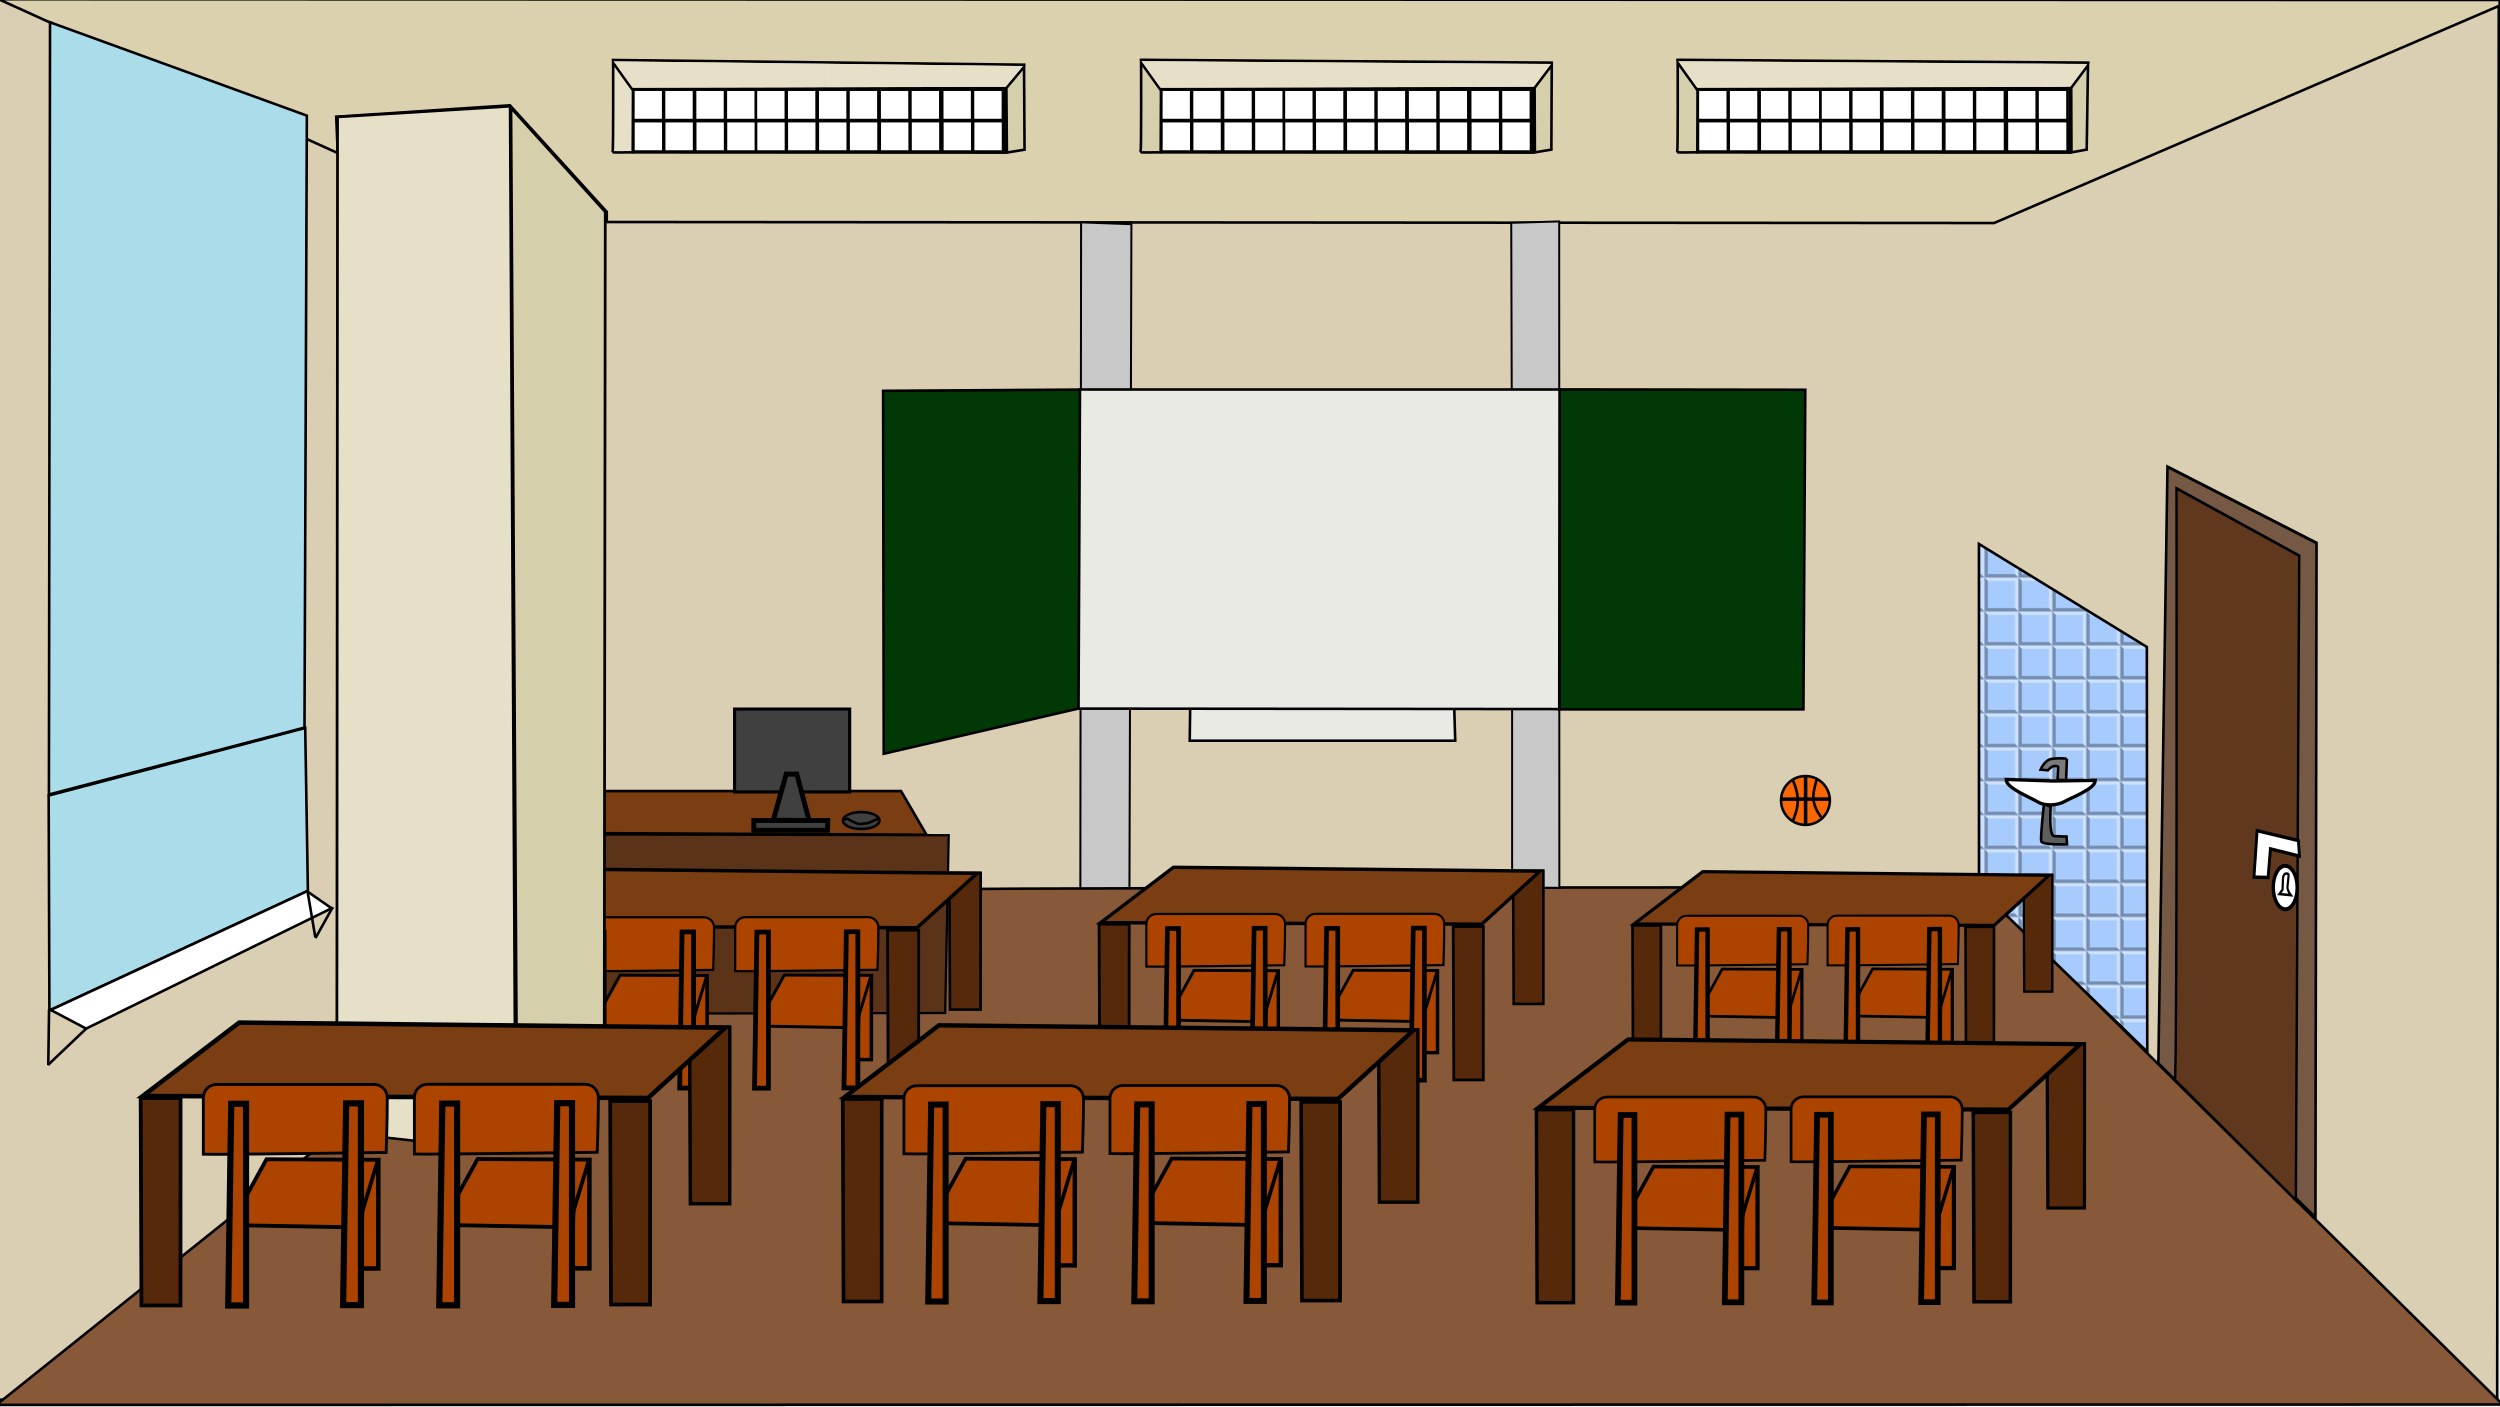
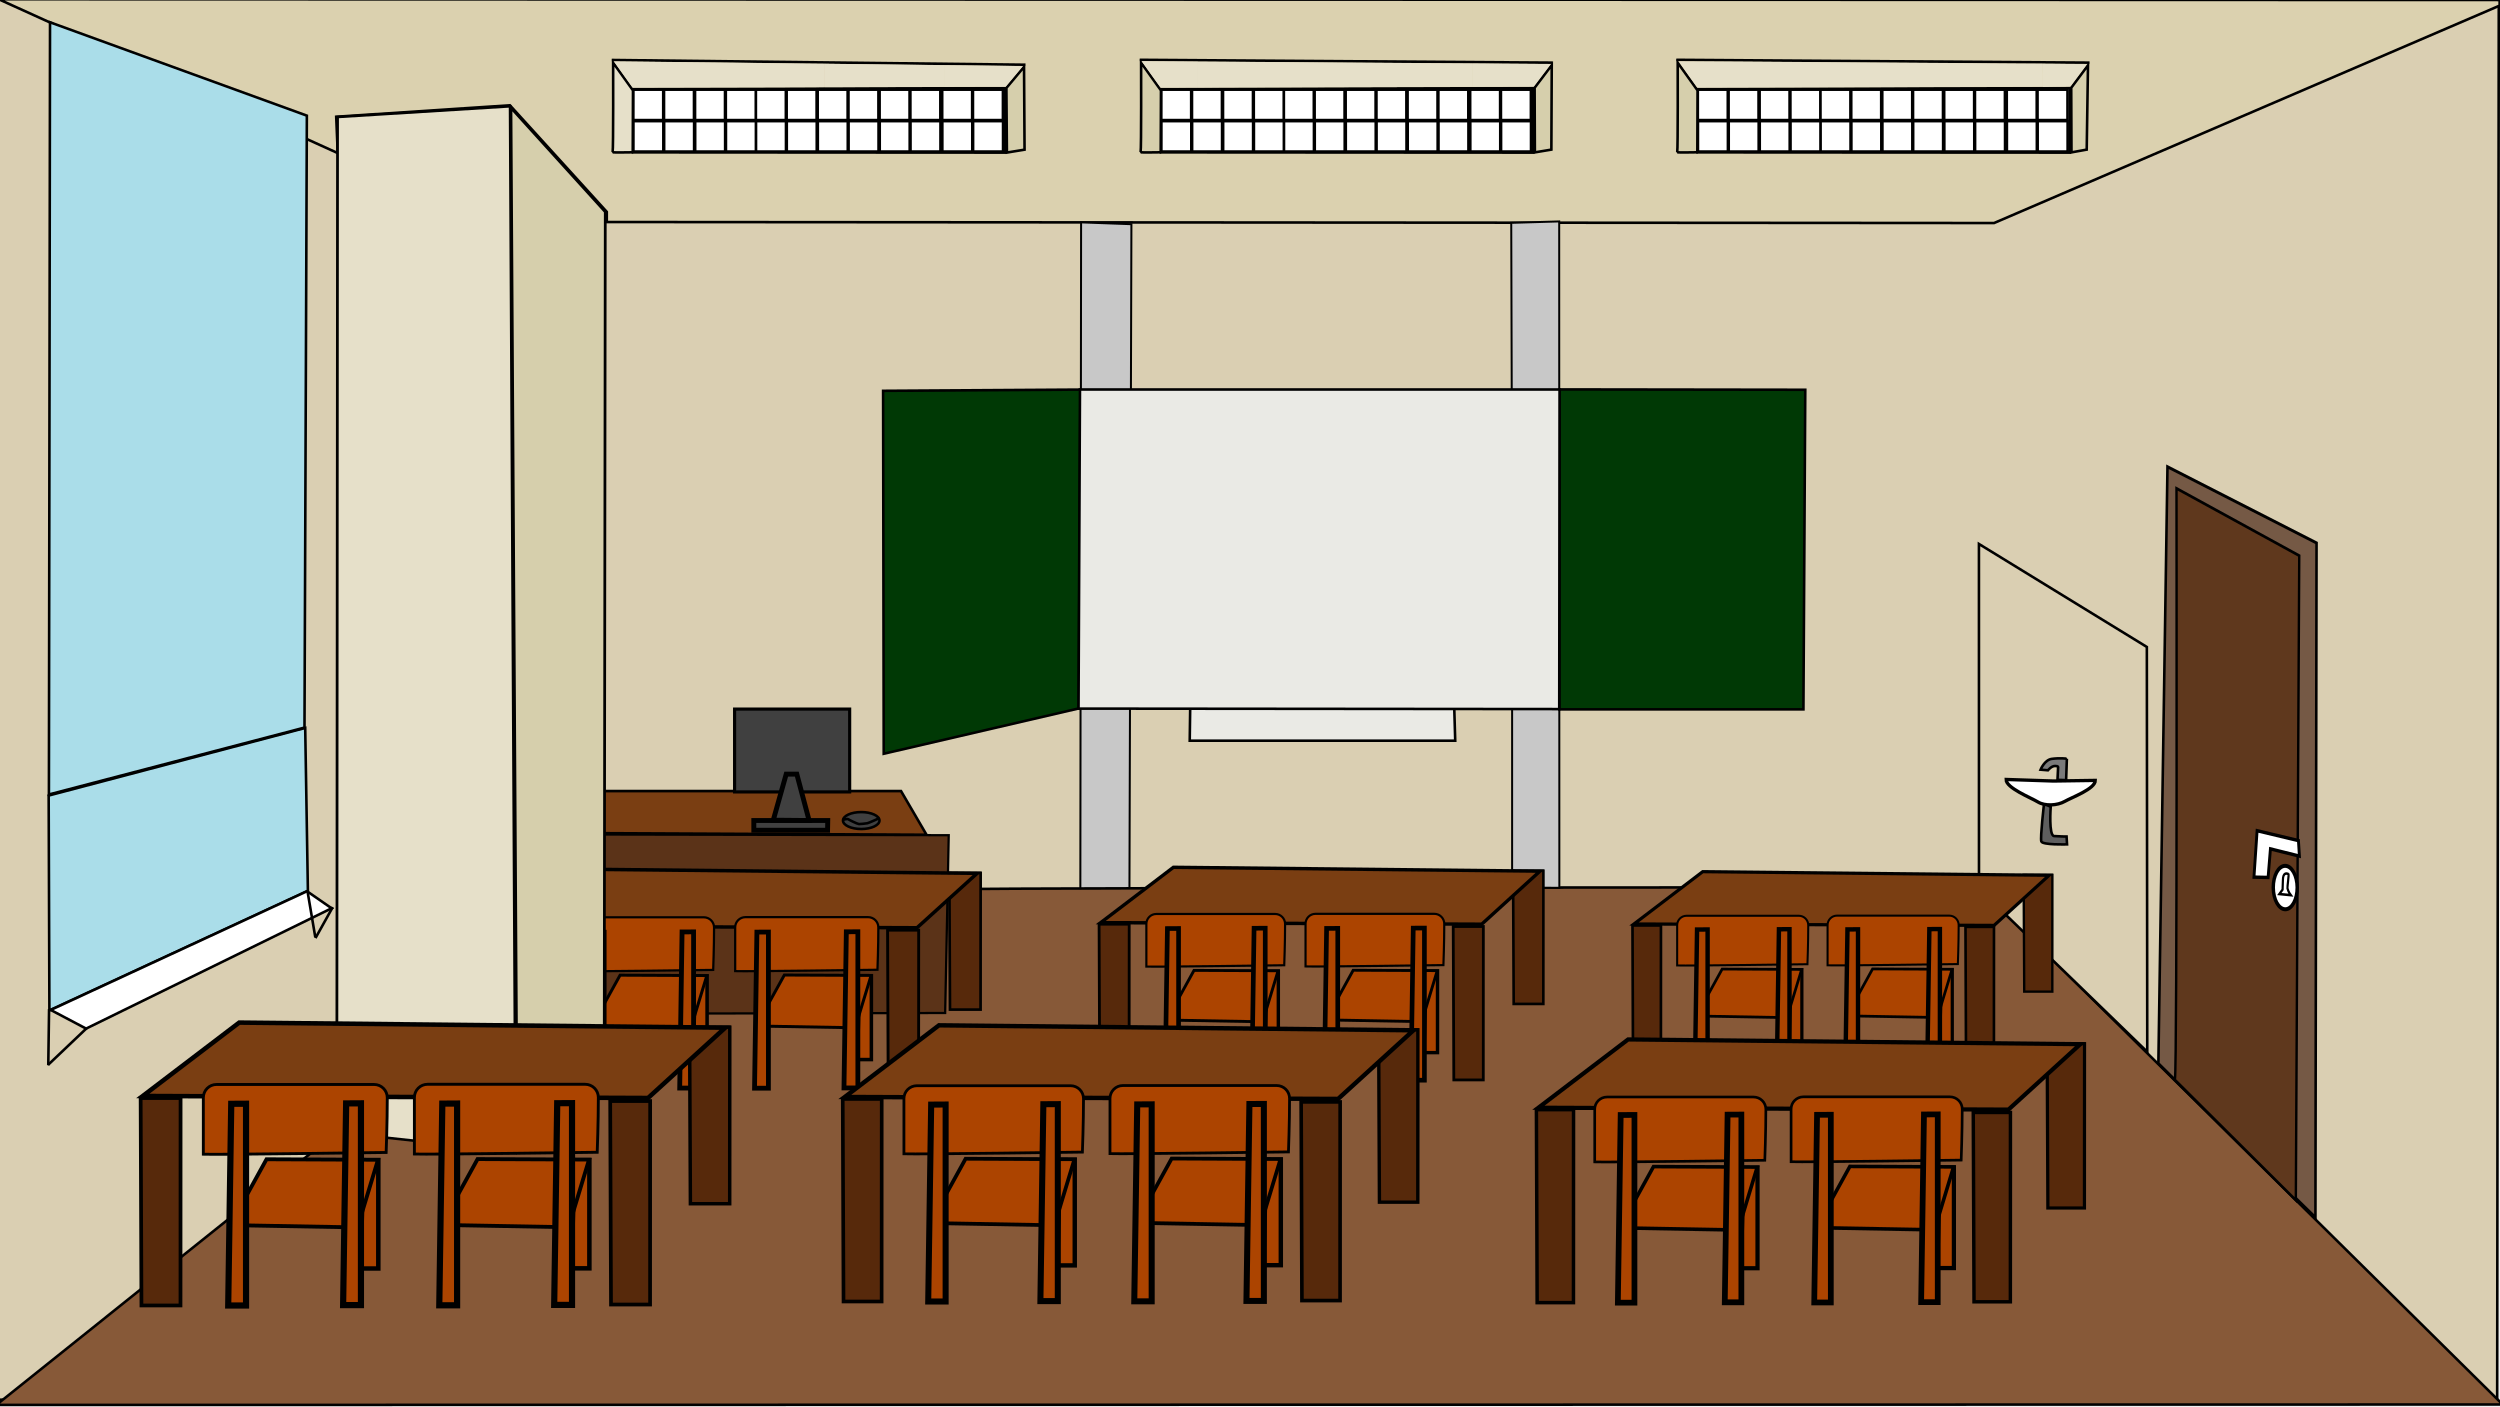
- <svg xmlns="http://www.w3.org/2000/svg" xmlns:xlink="http://www.w3.org/1999/xlink" width="1920" height="1080" viewBox="0 0 1920 1080" version="1.1" id="svg1">
+ <svg xmlns="http://www.w3.org/2000/svg" width="1920" height="1080" viewBox="0 0 1920 1080" version="1.1" id="svg1">
  <defs id="defs1">
-     <pattern xlink:href="#Tiles" preserveAspectRatio="xMidYMid" id="pattern19" patternTransform="matrix(0,0.1999999,-0.1999999,0,0,0)" x="0" y="0" />
-     <pattern patternUnits="userSpaceOnUse" width="100" height="100" id="Tiles" preserveAspectRatio="xMidYMid" patternTransform="translate(0,0) scale(0.2,0.2)" style="fill:#a8cbfe">
-       <g id="g9422">
-         <rect style="fill-opacity:1;stroke:none" width="100" height="100" x="0" y="0" id="rect2996" />
-         <path id="rect7383" style="fill:#ffffff;fill-opacity:0.425;stroke-width:0" d="M 60,40 50,50 V 0 H 60 Z M 50,50 v 10 40 H 60 V 60 h 40 V 50 H 60 Z m 0,0 -10,10 H 0 V 50 Z" />
-         <path id="rect7385" style="fill:#000000;fill-opacity:0.301;stroke-width:0" d="M 40,60 50,50 v 50 H 40 Z M 100,40 V 50 H 50 L 60,40 Z M 40,0 V 40 H 0 V 50 H 40 50 V 40 0 Z" />
-       </g>
-     </pattern>
-   </defs>
+     </defs>
  <g id="layer1" style="display:inline">
    <path style="display:inline;fill:#dacfb2;fill-opacity:1;stroke:#000000;stroke-width:2;stroke-dasharray:none;stroke-opacity:1" d="M -3.414,1074.942 -1.961,-3.416 C 160.615,53.847 309.329,174.309 485.766,168.374 l 664.934,-0.15 379.272,0.908 L 1919.056,1.478 1917.821,1077.134 Z" id="path6" />
    <path style="display:inline;fill:#875938;fill-opacity:1;stroke:#000000;stroke-width:2;stroke-dasharray:none;stroke-opacity:1" d="M -2.833,1078.989 489.817,684.652 c 363.255,-0.45 -129.045,-2.793 1030.326,-3.243 l 401.91,397.254 z" id="path1" />
    <path style="display:inline;fill:#dbd1af;fill-opacity:1;stroke:#000000;stroke-width:2" d="M 7.862,-0.586 268.214,117.578 267.042,89.648 400.44,80.859 474.854,162.695 v 7.812 L 1540.284,171.289 1928.565,4.297 V 0 Z" id="path4" transform="translate(-8.838835)" />
    <g id="g89" transform="translate(-8.838835)" style="display:inline">
      <path style="display:inline;fill:#7a3e12;fill-opacity:1;stroke:#000000;stroke-width:2.009;stroke-dasharray:none;stroke-opacity:1" d="m 435.881,639.704 32.491,-32.166 h 232.46 l 19.559,33.537 z" id="path89" />
      <path style="display:inline;fill:#ac4400;fill-opacity:1;stroke:#000000;stroke-width:2.06;stroke-dasharray:none;stroke-opacity:1" d="m 585.603,607.054 0.552,-31.671 55.459,0.88 -1.104,31.377 z" id="path90" />
      <g id="g34" style="display:inline;fill:#ffffff;fill-opacity:1" transform="translate(2.762136,3.314563)">
        <rect style="display:inline;fill:#404040;fill-opacity:1;stroke:#000000;stroke-width:2.424" id="rect1" width="88.379" height="63.633" x="570.244" y="541.255" />
        <path style="display:inline;fill:#404040;fill-opacity:1;stroke:#000000;stroke-width:3.78;stroke-linecap:square" d="m 585.02,634.324 h 56.624 l 0.143,-7.492 h -56.785 z" id="path32" />
        <path style="display:inline;fill:#404040;fill-opacity:1;stroke:#000000;stroke-width:3.78;stroke-linecap:square" d="m 599.936,626.591 9.944,-35.355 h 8.148 l 9.464,35.613 z" id="path34" />
      </g>
      <path style="display:inline;fill:#5b3318;fill-opacity:1;stroke:#000000;stroke-width:1.744;stroke-dasharray:none;stroke-opacity:1" d="m 447.746,778.574 3.519,-137.697 286.192,0.56 -2.738,136.543 z" id="path88" />
    </g>
    <g id="g93" transform="translate(-8.838835)" style="display:inline">
      <path style="fill:#aadde9;fill-opacity:1;stroke:#000000;stroke-width:2;stroke-dasharray:none;stroke-opacity:1" d="M 245.3,684.139 46.771,776.017 46.219,610.984 243.238,559.068 Z" id="path91" />
      <path style="fill:#aadde9;fill-opacity:1;stroke:#000000;stroke-width:2;stroke-dasharray:none;stroke-opacity:1" d="M 46.402,610.159 47.255,17.116 244.504,88.816 242.685,558.783 Z" id="path92" />
      <path style="fill:#ffffff;fill-opacity:1;stroke:#000000;stroke-width:2;stroke-dasharray:none;stroke-opacity:1" d="M 47.79,775.642 74.957,789.971 263.496,697.559 244.613,684.463 Z" id="path93" />
      <g id="g103" transform="translate(8.424514,-0.8286408)">
        <path style="fill:#ffffff;fill-opacity:1;stroke:#000000;stroke-width:2;stroke-dasharray:none;stroke-opacity:1" d="M 66.876,790.571 37.289,818.697 Z" id="path95" />
        <path style="fill:#ffffff;fill-opacity:1;stroke:#000000;stroke-width:2;stroke-dasharray:none;stroke-opacity:1" d="m 255.976,697.471 -13.281,23.828 z" id="path96" />
        <path style="fill:#ffffff;fill-opacity:1;stroke:#000000;stroke-width:2;stroke-dasharray:none;stroke-opacity:1" d="m 37.487,818.923 0.612,-43.038 z" id="path98" />
        <path style="fill:#ffffff;fill-opacity:1;stroke:#000000;stroke-width:2;stroke-dasharray:none;stroke-opacity:1" d="m 236.523,684.961 c 0.391,1.953 6.055,35.742 6.055,35.742 z" id="path99" />
      </g>
    </g>
    <g id="g14" transform="translate(-12.04461,-1.33829)" style="display:inline">
      <g id="g18">
        <path style="fill:#c8c8c8;fill-opacity:1;stroke:#000000;stroke-width:1.55;stroke-dasharray:none;stroke-opacity:1" d="m 842.321,172.117 -0.571,511.348 37.713,-0.118 1.506,-509.837 z" id="path10" />
        <path style="fill:#c8c8c8;fill-opacity:1;stroke:#000000;stroke-width:1.53;stroke-dasharray:none;stroke-opacity:1" d="m 1172.68,172.489 0.669,232.763 v 277.791 l 36.277,0.118 -0.118,-511.771 z" id="path11" />
      </g>
      <g id="g17" transform="translate(0,59.66213)" style="fill:#ffffff;fill-opacity:1;stroke-width:2;stroke-dasharray:none">
        <path style="display:inline;fill:#eaeae5;fill-opacity:1;stroke:#000000;stroke-width:2;stroke-dasharray:none" d="m 926.142,483.177 -0.391,27.344 h 203.906 l -0.781,-26.172 z" id="path177" />
        <path style="fill:#003905;fill-opacity:1;stroke:#000000;stroke-width:2;stroke-dasharray:none;stroke-opacity:1" d="m 840.446,485.769 -149.706,34.791 -0.473,-278.735 151.517,-0.946 z" id="path13" />
        <path style="fill:#003905;fill-opacity:1;stroke:#000000;stroke-width:2;stroke-dasharray:none;stroke-opacity:1" d="m 1209.638,486.468 h 187.434 l 1.419,-245.454 -188.776,-0.275 z" id="path14" />
        <path style="display:inline;fill:#eaeae5;fill-opacity:1;stroke:#000000;stroke-width:2;stroke-dasharray:none;stroke-opacity:1" d="m 841.466,240.803 h 368.333 l -0.263,245.441 -369.179,-0.355 z" id="path12" />
      </g>
    </g>
    <g id="g82" transform="matrix(1.30329,0,0,1.30329,-600.2662,-273.2588)" style="display:inline;fill:none;fill-opacity:1">
-       <path style="display:inline;fill:url(#pattern19);fill-opacity:1;stroke:#000000;stroke-width:1.535;stroke-dasharray:none;stroke-opacity:1" d="m 1725.907,829.487 -0.245,-238.577 -98.943,-60.694 0.029,203.211 z" id="path21" />
+       <path style="display:inline;fill:#dacfb2;fill-opacity:1;stroke:#000000;stroke-width:1.535;stroke-dasharray:none;stroke-opacity:1" d="m 1725.907,829.487 -0.245,-238.577 -98.943,-60.694 0.029,203.211 z" id="path21" />
      <path style="fill:#5e5e5e;fill-opacity:1;stroke:#000000;stroke-width:1.535;stroke-dasharray:none;stroke-opacity:1" d="m 1665.112,683.008 c 0,0 -2.36,20.331 -1.634,22.509 0.726,2.178 15.157,1.724 15.157,1.724 l -0.272,-4.629 c 0,0 -3.903,0 -7.352,-0.272 -3.277,-0.259 -1.997,-17.154 -1.997,-17.154 z" id="path23" />
      <path id="path24" style="fill:#ffffff;fill-opacity:1;stroke:#000000;stroke-width:1.972" d="m 1695.298,669.542 c 0,4.972 -13.726,9.923 -18.015,12.37 -4.29,2.447 -11.549,2.918 -15.771,0.354 -4.222,-2.564 -18.911,-8.313 -18.776,-13.283 l 27.821,0.923 z" />
      <path style="fill:#7a7a7a;fill-opacity:1;stroke:#000000;stroke-width:1.535;stroke-dasharray:none;stroke-opacity:1" d="m 1673.008,669.212 0.363,-7.442 c 0,0 0.363,-0.726 -1.815,-0.726 -2.178,0 -4.175,2.541 -4.175,2.541 l -4.357,-0.363 c 0,0 2.384,-5.775 6.535,-6.353 4.794,-0.668 9.013,-0.136 8.985,-0.091 l -0.454,12.616 z" id="path26" />
    </g>
    <g id="g104" style="display:inline" transform="matrix(0.9980851,-0.00557583,0.00702443,1.170366,-1.528997,-145.4363)">
      <path style="display:inline;fill:#755945;fill-opacity:1;stroke:#000000;stroke-width:2;stroke-dasharray:none;stroke-opacity:1" d="m 1425.467,840.316 -12.042,-10.297 9.765,-391.529 114.353,50.547 -3.97,442.602 z" id="path56" transform="translate(243.0679)" />
      <path style="fill:#5f381d;fill-opacity:1;stroke:#000000;stroke-width:1.861;stroke-dasharray:none;stroke-opacity:1" d="m 1669.148,840.838 c 1.912,-8.842 3.954,-388.107 3.954,-388.107 l 94.14,44.588 -5.609,422.894 z" id="path100" />
      <ellipse style="fill:#ffffff;fill-opacity:1;stroke:#000000;stroke-width:2.637;stroke-dasharray:none;stroke-opacity:1" id="path103" cx="1754.923" cy="715.048" rx="9.211" ry="14.252" />
-       <path style="fill:#ffffff;fill-opacity:1;stroke:#000000;stroke-width:2.245;stroke-dasharray:none;stroke-opacity:1" d="m 1765.304,684.275 -31.765,-6.637 -2.633,30.458 10.881,0.252 1.931,-18.734 22.259,4.846 z" id="path101" />
      <path style="fill:#ffffff;fill-opacity:1;stroke:#000000;stroke-width:1.685;stroke-dasharray:none;stroke-opacity:1" d="m 1753.171,710.21 c 0.035,-5.21 3.004,-4.511 4.223,-4.057 0.645,0.24 -0.971,8.586 -0.75,9.437 0.6,2.309 2.511,4.464 2.511,4.464 l -8.789,-0.776 2.511,-2.911 0.291,-6.203" id="path102" />
+       <path style="display:inline;fill:#ffffff;fill-opacity:1;stroke:#000000;stroke-width:2.245;stroke-dasharray:none;stroke-opacity:1" d="m 1765.304,684.275 -31.765,-6.637 -2.633,30.458 10.881,0.252 1.931,-18.734 22.259,4.846 z" id="path101" />
    </g>
    <g id="g86" style="display:inline">
      <g id="g137" transform="translate(-162.4136)">
        <g id="g136" transform="translate(237.2675)">
          <path style="display:inline;fill:#ffffff;fill-opacity:1;stroke:#000000;stroke-width:2.038;stroke-dasharray:none;stroke-opacity:1" d="m 648.568,68.422 v 48.576 l 285.843,0.194 V 67.702 Z" id="path104" transform="translate(-237.2675)" />
          <path id="rect113" style="display:inline;fill:#ffffff;fill-opacity:1;stroke:#000000;stroke-width:2.014;stroke-dasharray:none;stroke-opacity:1" d="m 648.738,68.854 v 23.377 h 23.033 V 68.854 Z m 23.633,0 v 23.377 h 23.033 V 68.854 Z m 23.828,0 v 23.377 h 23.033 V 68.854 Z m 23.633,0 v 23.377 h 23.033 V 68.854 Z m 23.094,0 v 23.377 h 23.033 V 68.854 Z m 23.633,0 v 23.377 h 23.033 V 68.854 Z m 23.828,0 v 23.377 h 23.033 V 68.854 Z m 23.633,0 v 23.377 h 23.033 V 68.854 Z m 23.924,0 v 23.377 h 23.033 V 68.854 Z m 23.633,0 v 23.377 h 23.033 V 68.854 Z m 24.43,0 v 23.377 h 23.033 V 68.854 Z m 23.633,0 v 23.377 h 23.033 V 68.854 Z M 648.835,93.023 v 23.377 h 23.033 V 93.023 Z m 23.633,0 v 23.377 h 23.033 V 93.023 Z m 23.828,0 v 23.377 h 23.033 V 93.023 Z m 23.633,0 v 23.377 h 23.033 V 93.023 Z m 23.094,0 v 23.377 h 23.033 V 93.023 Z m 23.633,0 v 23.377 h 23.033 V 93.023 Z m 23.828,0 v 23.377 h 23.033 V 93.023 Z m 23.633,0 v 23.377 h 23.033 V 93.023 Z m 23.924,0 v 23.377 h 23.033 V 93.023 Z m 23.633,0 v 23.377 h 23.033 V 93.023 Z m 24.43,0 v 23.377 h 23.033 V 93.023 Z m 23.633,0 v 23.377 h 23.033 V 93.023 Z" transform="translate(-237.2675)" />
        </g>
        <path style="fill:#d6cfac;fill-opacity:1;stroke:#000000;stroke-width:2;stroke-dasharray:none;stroke-opacity:1" d="m 948.873,51.342 0.396,63.603 -13.552,2.21 -0.391,-49.621 z" id="path186" />
        <path style="fill:#e6e0c9;fill-opacity:1;stroke:#000000;stroke-width:2;stroke-dasharray:none;stroke-opacity:1" d="m 458.708,116.96 c 0,0 -15.909,0.265 -15.829,-0.035 0.6,-2.254 0.391,-68.764 0.391,-68.764 l 15.243,21.289 -0.195,47.9" id="path187" transform="translate(190.035)" />
        <path style="fill:#000000;fill-opacity:1;stroke:#000000;stroke-width:2;stroke-dasharray:none;stroke-opacity:1" d="m 632.322,46.059 317.507,3.648 z" id="path2" />
      </g>
      <g id="g29" transform="translate(243.0679)">
        <g id="g10" transform="translate(47.46094)">
          <path style="display:inline;fill:#ffffff;fill-opacity:1;stroke:#000000;stroke-width:2.038;stroke-dasharray:none;stroke-opacity:1" d="m 648.568,68.422 v 48.576 l 285.843,0.194 V 67.702 Z" id="path3" transform="translate(-47.46094)" />
          <path id="rect23" style="display:inline;fill:#ffffff;fill-opacity:1;stroke:#000000;stroke-width:2.014;stroke-dasharray:none;stroke-opacity:1" d="m 411.469,68.854 v 23.377 h 23.033 V 68.854 Z m 23.633,0 v 23.377 h 23.033 V 68.854 Z m 23.828,0 v 23.377 h 23.033 V 68.854 Z m 23.633,0 v 23.377 h 23.033 V 68.854 Z m 23.096,0 v 23.377 h 23.033 V 68.854 Z m 23.633,0 v 23.377 h 23.033 V 68.854 Z m 23.828,0 v 23.377 h 23.033 V 68.854 Z m 23.633,0 v 23.377 h 23.033 V 68.854 Z m 23.924,0 v 23.377 h 23.033 V 68.854 Z m 23.633,0 v 23.377 h 23.033 V 68.854 Z m 24.428,0 v 23.377 h 23.033 V 68.854 Z m 23.633,0 v 23.377 h 23.033 V 68.854 Z M 411.567,93.023 v 23.377 h 23.033 V 93.023 Z m 23.633,0 v 23.377 h 23.033 V 93.023 Z m 23.828,0 v 23.377 h 23.033 V 93.023 Z m 23.633,0 v 23.377 h 23.033 V 93.023 Z m 23.096,0 v 23.377 h 23.033 V 93.023 Z m 23.633,0 v 23.377 h 23.033 V 93.023 Z m 23.828,0 v 23.377 h 23.033 V 93.023 Z m 23.633,0 v 23.377 h 23.033 V 93.023 Z m 23.924,0 v 23.377 h 23.033 V 93.023 Z m 23.633,0 v 23.377 h 23.033 V 93.023 Z m 24.428,0 v 23.377 h 23.033 V 93.023 Z m 23.633,0 v 23.377 h 23.033 V 93.023 Z" transform="translate(189.8065)" />
        </g>
        <path style="fill:#d6cfac;fill-opacity:1;stroke:#000000;stroke-width:2;stroke-dasharray:none;stroke-opacity:1" d="m 758.637,49.999 -0.293,64.906 -12.663,2.112 -0.195,-49.621 z" id="path27" transform="translate(190.035)" />
        <path style="fill:#d6cfac;fill-opacity:1;stroke:#000000;stroke-width:2;stroke-dasharray:none;stroke-opacity:1" d="m 458.708,116.96 c 0,0 -15.909,0.265 -15.829,-0.035 0.6,-2.254 0.391,-68.764 0.391,-68.764 l 15.243,21.289 -0.195,47.9" id="path28" transform="translate(190.035)" />
        <path style="fill:#000000;fill-opacity:1;stroke:#000000;stroke-width:2;stroke-dasharray:none;stroke-opacity:1" d="M 632.293,45.932 949.431,48.101 Z" id="path29" />
      </g>
      <g id="g55" transform="translate(655.1786)">
        <g id="g37" transform="translate(47.46094)">
          <path style="display:inline;fill:#ffffff;fill-opacity:1;stroke:#000000;stroke-width:2.038;stroke-dasharray:none;stroke-opacity:1" d="m 648.568,68.422 v 48.576 l 285.843,0.194 V 67.702 Z" id="path30" transform="translate(-47.46094)" />
          <path id="rect34" style="fill:#ffffff;fill-opacity:1;stroke:#000000;stroke-width:2.014;stroke-dasharray:none;stroke-opacity:1" d="M 601.276 68.854 L 601.276 92.23 L 624.31 92.23 L 624.31 68.854 L 601.276 68.854 z M 624.909 68.854 L 624.909 92.23 L 647.942 92.23 L 647.942 68.854 L 624.909 68.854 z M 648.737 68.854 L 648.737 92.23 L 671.771 92.23 L 671.771 68.854 L 648.737 68.854 z M 672.37 68.854 L 672.37 92.23 L 695.403 92.23 L 695.403 68.854 L 672.37 68.854 z M 695.466 68.854 L 695.466 92.23 L 718.499 92.23 L 718.499 68.854 L 695.466 68.854 z M 719.099 68.854 L 719.099 92.23 L 742.132 92.23 L 742.132 68.854 L 719.099 68.854 z M 742.927 68.854 L 742.927 92.23 L 765.96 92.23 L 765.96 68.854 L 742.927 68.854 z M 766.56 68.854 L 766.56 92.23 L 789.593 92.23 L 789.593 68.854 L 766.56 68.854 z M 790.483 68.854 L 790.483 92.23 L 813.517 92.23 L 813.517 68.854 L 790.483 68.854 z M 814.116 68.854 L 814.116 92.23 L 837.149 92.23 L 837.149 68.854 L 814.116 68.854 z M 838.544 68.854 L 838.544 92.23 L 861.577 92.23 L 861.577 68.854 L 838.544 68.854 z M 862.177 68.854 L 862.177 92.23 L 885.21 92.23 L 885.21 68.854 L 862.177 68.854 z M 601.374 93.023 L 601.374 116.4 L 624.407 116.4 L 624.407 93.023 L 601.374 93.023 z M 625.007 93.023 L 625.007 116.4 L 648.04 116.4 L 648.04 93.023 L 625.007 93.023 z M 648.835 93.023 L 648.835 116.4 L 671.868 116.4 L 671.868 93.023 L 648.835 93.023 z M 672.468 93.023 L 672.468 116.4 L 695.501 116.4 L 695.501 93.023 L 672.468 93.023 z M 695.564 93.023 L 695.564 116.4 L 718.597 116.4 L 718.597 93.023 L 695.564 93.023 z M 719.196 93.023 L 719.196 116.4 L 742.23 116.4 L 742.23 93.023 L 719.196 93.023 z M 743.024 93.023 L 743.024 116.4 L 766.058 116.4 L 766.058 93.023 L 743.024 93.023 z M 766.657 93.023 L 766.657 116.4 L 789.691 116.4 L 789.691 93.023 L 766.657 93.023 z M 790.581 93.023 L 790.581 116.4 L 813.614 116.4 L 813.614 93.023 L 790.581 93.023 z M 814.214 93.023 L 814.214 116.4 L 837.247 116.4 L 837.247 93.023 L 814.214 93.023 z M 838.642 93.023 L 838.642 116.4 L 861.675 116.4 L 861.675 93.023 L 838.642 93.023 z M 862.274 93.023 L 862.274 116.4 L 885.308 116.4 L 885.308 93.023 L 862.274 93.023 z " />
        </g>
        <path style="fill:#d6cfac;fill-opacity:1;stroke:#000000;stroke-width:2;stroke-dasharray:none;stroke-opacity:1" d="m 758.361,50.137 -0.984,64.768 -11.696,2.112 -0.195,-49.621 z" id="path53" transform="translate(190.035)" />
        <path style="fill:#d6cfac;fill-opacity:1;stroke:#000000;stroke-width:2;stroke-dasharray:none;stroke-opacity:1" d="m 458.708,116.96 c 0,0 -15.909,0.265 -15.829,-0.035 0.6,-2.254 0.391,-68.764 0.391,-68.764 l 15.243,21.289 -0.195,47.9" id="path54" transform="translate(190.035)" />
        <path style="display:inline;fill:#000000;fill-opacity:1;stroke:#000000;stroke-width:2;stroke-dasharray:none;stroke-opacity:1" d="M 632.293,45.932 949.431,48.101 Z" id="path55" />
      </g>
      <path style="fill:#e6e0c9;fill-opacity:1;stroke:none;stroke-width:0.552" d="m 1296.46,57.318 c -3.922,-5.502 -7.069,-10.066 -6.994,-10.141 0.075,-0.075 19.629,0.001 43.452,0.17 23.824,0.169 60.406,0.428 81.295,0.575 20.889,0.148 57.867,0.394 82.174,0.547 24.307,0.153 50.564,0.356 58.35,0.451 l 14.009,0.002 0.146,8.933 v 8.762 l -78.514,0.182 c -43.183,0.1 -102.876,0.259 -132.652,0.353 L 1303.59,67.323 Z" id="path5" />
      <path style="fill:#e6e0c9;fill-opacity:1;stroke:none;stroke-width:0.552;stroke-opacity:1" d="m 1568.803,57.769 v -8.814 l 12.865,0.11 c 6.874,0.059 14.399,0.113 16.722,0.207 l 4.223,0.171 -6.287,8.453 -6.287,8.453 -4.289,0.178 c -2.359,0.098 -7.055,0.178 -10.435,0.179 l -6.512,0.123 z" id="path7" />
      <path style="fill:#e6e0c9;fill-opacity:1;stroke:none;stroke-width:0.069;stroke-opacity:1" d="m 884.096,57.195 c -4.013,-5.606 -7.287,-10.202 -7.276,-10.213 0.02,-0.02 7.063,0.019 17.714,0.097 2.526,0.018 8.065,0.056 12.309,0.084 4.244,0.028 8.894,0.061 10.332,0.074 l 2.857,0.023 v 10.02 10.02 l -4.204,0.022 c -2.179,0.011 -8.569,0.032 -14.199,0.044 l -10.237,0.022 z" id="path8" />
      <path style="fill:#e6e0c9;fill-opacity:1;stroke:none;stroke-width:0.391;stroke-opacity:1" d="m 919.922,57.345 v -9.982 l 4.639,0.002 c 2.551,8.12e-4 22.744,0.13 44.873,0.288 22.129,0.157 53.989,0.378 70.801,0.491 16.811,0.113 41.684,0.29 55.273,0.395 13.589,0.105 27.058,0.191 29.932,0.191 l 5.225,0.001 v 8.957 8.957 l -32.568,0.125 c -17.913,0.068 -53.97,0.169 -80.127,0.223 -26.157,0.054 -58.919,0.151 -72.803,0.216 l -25.244,0.118 z" id="path9" />
      <path style="fill:#e6e0c9;fill-opacity:1;stroke:none;stroke-width:0.391;stroke-opacity:1" d="m 1130.664,57.716 v -8.983 l 14.307,0.119 c 7.869,0.065 21.427,0.174 30.129,0.243 l 15.823,0.124 -6.492,8.594 -6.492,8.594 -2.592,0.123 c -1.426,0.068 -12.062,0.134 -23.637,0.146 l -21.045,0.023 z" id="path15" />
      <path style="fill:#e6e0c9;fill-opacity:1;stroke:none;stroke-width:0.276;stroke-opacity:1" d="m 478.743,57.292 -7.185,-10.059 0.832,-0.04 c 0.742,-0.035 117.644,1.279 144.671,1.627 5.887,0.076 11.962,0.138 13.5,0.138 l 2.797,8.05e-4 v 8.961 8.961 l -5.697,0.082 c -3.133,0.045 -23.502,0.115 -45.264,0.154 -21.762,0.04 -52.37,0.108 -68.018,0.153 l -28.45,0.081 z" id="path16" />
      <path style="fill:#e6e0c9;fill-opacity:1;stroke:none;stroke-width:0.276;stroke-opacity:1" d="m 633.358,57.937 v -8.976 l 3.971,0.075 c 2.184,0.041 14.971,0.196 28.415,0.344 44.55,0.491 48.711,0.539 54.034,0.628 l 5.283,0.088 v 8.316 8.316 l -32.006,0.092 c -17.603,0.051 -38.237,0.092 -45.851,0.092 l -13.845,3.3e-5 z" id="path17" />
      <path style="fill:#e6e0c9;fill-opacity:1;stroke:none;stroke-width:0.276;stroke-opacity:1" d="m 725.061,58.442 v -8.378 h 0.871 c 2.046,0 48.861,0.548 53.923,0.632 3.057,0.05 5.559,0.118 5.559,0.15 0,0.032 -2.963,3.598 -6.584,7.925 l -6.584,7.867 -14.581,1.16e-4 c -8.02,6.3e-5 -18.636,0.041 -23.593,0.092 l -9.011,0.092 z" id="path18" />
    </g>
    <g id="g118" transform="matrix(0.8634354,0,0,0.8586735,-331.1374,-28.40587)" style="display:inline">
      <g id="g106" transform="matrix(1.203609,0,0,1.203609,-118.2645,-68.10985)" style="fill:#57290b;fill-opacity:1">
        <path style="fill:#57290b;fill-opacity:1;stroke:#000000;stroke-width:2" d="m 1118.933,834.318 -0.466,-101.562 h 23.122 l -0.049,101.562 z" id="path94" />
        <path style="fill:#57290b;fill-opacity:1;stroke:#000000;stroke-width:2.16" d="m 803.202,892.82 -0.463,-119.303 h 22.962 l -0.049,119.303 z" id="path97" />
        <path style="fill:#57290b;fill-opacity:1;stroke:#000000;stroke-width:2.14" d="m 1073.274,892.292 -0.463,-117.028 h 22.982 l -0.049,117.028 z" id="path105" />
        <path style="fill:#7a3e12;fill-opacity:1;stroke:#000000;stroke-width:2.609" d="m 803.955,772.332 290.615,1.155 44.418,-40.449 -279.558,-2.923 z" id="path106" />
      </g>
      <g id="g111" transform="translate(309.1049,-22.27515)">
        <path style="fill:#ac4400;fill-opacity:1;stroke:#000000;stroke-width:3.139" d="m 693.062,928.433 c -10e-5,0.264 -2.126,74.747 -2.126,74.747 h 12.407 v -74.779 z" id="path107" />
        <path id="path108" style="display:inline;fill:#ac4400;fill-opacity:1;stroke:#000000;stroke-width:2" d="m 591.365,875.78 c -5.075,0 -9.16,4.085 -9.16,9.16 v 39.137 c 9.357,0.406 126.562,-1.227 126.562,-1.227 0,0 0.781,-20.879 0.781,-37.91 0,-5.075 -4.085,-9.16 -9.16,-9.16 z" />
        <path style="fill:#ac4400;fill-opacity:1;stroke:#000000;stroke-width:2.676" d="m 600.856,973.149 25.092,-45.594 77.185,0.341 L 688.937,974.74 Z" id="path109" />
        <path style="fill:#ac4400;fill-opacity:1;stroke:#000000;stroke-width:4.28" d="m 601.544,889.168 c -9e-5,0.493 -2.116,139.63 -2.116,139.63 h 12.346 V 889.107 Z" id="path110" />
        <path style="fill:#ac4400;fill-opacity:1;stroke:#000000;stroke-width:4.28" d="m 681.094,888.891 c -9e-5,0.493 -2.116,139.63 -2.116,139.63 h 12.346 V 888.831 Z" id="path111" />
      </g>
      <g id="g117" transform="translate(455.2231,-22.40919)">
        <path style="fill:#ac4400;fill-opacity:1;stroke:#000000;stroke-width:3.139" d="m 693.062,928.433 c -10e-5,0.264 -2.126,74.747 -2.126,74.747 h 12.407 v -74.779 z" id="path112" />
        <path id="path113" style="display:inline;fill:#ac4400;fill-opacity:1;stroke:#000000;stroke-width:2" d="m 591.365,875.78 c -5.075,0 -9.16,4.085 -9.16,9.16 v 39.137 c 9.357,0.406 126.562,-1.227 126.562,-1.227 0,0 0.781,-20.879 0.781,-37.91 0,-5.075 -4.085,-9.16 -9.16,-9.16 z" />
        <path style="fill:#ac4400;fill-opacity:1;stroke:#000000;stroke-width:2.676" d="m 600.856,973.149 25.092,-45.594 77.185,0.341 L 688.937,974.74 Z" id="path114" />
        <path style="fill:#ac4400;fill-opacity:1;stroke:#000000;stroke-width:4.28" d="m 601.544,889.168 c -9e-5,0.493 -2.116,139.63 -2.116,139.63 h 12.346 V 889.107 Z" id="path115" />
        <path style="fill:#ac4400;fill-opacity:1;stroke:#000000;stroke-width:4.28" d="m 681.094,888.891 c -9e-5,0.493 -2.116,139.63 -2.116,139.63 h 12.346 V 888.831 Z" id="path116" />
      </g>
    </g>
    <g id="g133" transform="matrix(0.836653,0,0,0.836653,134.6875,-12.15546)" style="display:inline">
      <g id="g121" transform="matrix(1.203609,0,0,1.203609,-118.2645,-68.10985)">
        <path style="fill:#57290b;fill-opacity:1;stroke:#000000;stroke-width:2" d="m 1118.933,834.318 -0.466,-101.562 h 23.122 l -0.049,101.562 z" id="path118" />
        <path style="fill:#57290b;fill-opacity:1;stroke:#000000;stroke-width:2.16" d="m 803.202,892.82 -0.463,-119.303 h 22.962 l -0.049,119.303 z" id="path119" />
        <path style="fill:#57290b;fill-opacity:1;stroke:#000000;stroke-width:2.14" d="m 1073.274,892.292 -0.463,-117.028 h 22.982 l -0.049,117.028 z" id="path120" />
        <path style="fill:#7a3e12;fill-opacity:1;stroke:#000000;stroke-width:2.609" d="m 803.955,772.332 290.615,1.155 44.418,-40.449 -279.558,-2.923 z" id="path121" />
      </g>
      <g id="g126" transform="translate(309.1049,-22.27515)">
        <path style="fill:#ac4400;fill-opacity:1;stroke:#000000;stroke-width:3.139" d="m 693.062,928.433 c -10e-5,0.264 -2.126,74.747 -2.126,74.747 h 12.407 v -74.779 z" id="path122" />
        <path id="path123" style="display:inline;fill:#ac4400;fill-opacity:1;stroke:#000000;stroke-width:2" d="m 591.365,875.78 c -5.075,0 -9.16,4.085 -9.16,9.16 v 39.137 c 9.357,0.406 126.562,-1.227 126.562,-1.227 0,0 0.781,-20.879 0.781,-37.91 0,-5.075 -4.085,-9.16 -9.16,-9.16 z" />
        <path style="fill:#ac4400;fill-opacity:1;stroke:#000000;stroke-width:2.676" d="m 600.856,973.149 25.092,-45.594 77.185,0.341 L 688.937,974.74 Z" id="path124" />
        <path style="fill:#ac4400;fill-opacity:1;stroke:#000000;stroke-width:4.28" d="m 601.544,889.168 c -9e-5,0.493 -2.116,139.63 -2.116,139.63 h 12.346 V 889.107 Z" id="path125" />
        <path style="fill:#ac4400;fill-opacity:1;stroke:#000000;stroke-width:4.28" d="m 681.094,888.891 c -9e-5,0.493 -2.116,139.63 -2.116,139.63 h 12.346 V 888.831 Z" id="path126" />
      </g>
      <g id="g131" transform="translate(455.2231,-22.40919)">
        <path style="fill:#ac4400;fill-opacity:1;stroke:#000000;stroke-width:3.139" d="m 693.062,928.433 c -10e-5,0.264 -2.126,74.747 -2.126,74.747 h 12.407 v -74.779 z" id="path127" />
        <path id="path128" style="display:inline;fill:#ac4400;fill-opacity:1;stroke:#000000;stroke-width:2" d="m 591.365,875.78 c -5.075,0 -9.16,4.085 -9.16,9.16 v 39.137 c 9.357,0.406 126.562,-1.227 126.562,-1.227 0,0 0.781,-20.879 0.781,-37.91 0,-5.075 -4.085,-9.16 -9.16,-9.16 z" />
        <path style="fill:#ac4400;fill-opacity:1;stroke:#000000;stroke-width:2.676" d="m 600.856,973.149 25.092,-45.594 77.185,0.341 L 688.937,974.74 Z" id="path129" />
        <path style="fill:#ac4400;fill-opacity:1;stroke:#000000;stroke-width:4.28" d="m 601.544,889.168 c -9e-5,0.493 -2.116,139.63 -2.116,139.63 h 12.346 V 889.107 Z" id="path130" />
        <path style="fill:#ac4400;fill-opacity:1;stroke:#000000;stroke-width:4.28" d="m 681.094,888.891 c -9e-5,0.493 -2.116,139.63 -2.116,139.63 h 12.346 V 888.831 Z" id="path131" />
      </g>
    </g>
    <g id="g85" transform="matrix(1.083041,0,0,1.083041,-271.1107,-90.54615)" style="display:inline;fill:#ac4400;fill-opacity:1">
      <g id="g74" transform="matrix(1.203609,0,0,1.203609,-118.2645,-68.10985)" style="fill:#57290b;fill-opacity:1">
        <path style="fill:#57290b;fill-opacity:1;stroke:#000000;stroke-width:2" d="m 1118.933,834.318 -0.466,-101.562 h 23.122 l -0.049,101.562 z" id="path71" />
        <path style="fill:#57290b;fill-opacity:1;stroke:#000000;stroke-width:2.16" d="m 803.202,892.82 -0.463,-119.303 h 22.962 l -0.049,119.303 z" id="path72" />
        <path style="fill:#57290b;fill-opacity:1;stroke:#000000;stroke-width:2.14" d="m 1073.274,892.292 -0.463,-117.028 h 22.982 l -0.049,117.028 z" id="path73" />
        <path style="fill:#7a3e12;fill-opacity:1;stroke:#000000;stroke-width:2.609" d="m 803.955,772.332 290.615,1.155 44.418,-40.449 -279.558,-2.923 z" id="path74" />
      </g>
      <g id="g79" transform="translate(309.1049,-22.27515)" style="fill:#ac4400;fill-opacity:1">
        <path style="fill:#ac4400;fill-opacity:1;stroke:#000000;stroke-width:3.139" d="m 693.062,928.433 c -10e-5,0.264 -2.126,74.747 -2.126,74.747 h 12.407 v -74.779 z" id="path75" />
        <path id="path76" style="display:inline;fill:#ac4400;fill-opacity:1;stroke:#000000;stroke-width:2" d="m 591.365,875.78 c -5.075,0 -9.16,4.085 -9.16,9.16 v 39.137 c 9.357,0.406 126.562,-1.227 126.562,-1.227 0,0 0.781,-20.879 0.781,-37.91 0,-5.075 -4.085,-9.16 -9.16,-9.16 z" />
        <path style="fill:#ac4400;fill-opacity:1;stroke:#000000;stroke-width:2.676" d="m 600.856,973.149 25.092,-45.594 77.185,0.341 L 688.937,974.74 Z" id="path77" />
        <path style="fill:#ac4400;fill-opacity:1;stroke:#000000;stroke-width:4.28" d="m 601.544,889.168 c -9e-5,0.493 -2.116,139.63 -2.116,139.63 h 12.346 V 889.107 Z" id="path78" />
        <path style="fill:#ac4400;fill-opacity:1;stroke:#000000;stroke-width:4.28" d="m 681.094,888.891 c -9e-5,0.493 -2.116,139.63 -2.116,139.63 h 12.346 V 888.831 Z" id="path79" />
      </g>
      <g id="g84" transform="translate(455.2231,-22.40919)" style="fill:#ac4400;fill-opacity:1">
        <path style="fill:#ac4400;fill-opacity:1;stroke:#000000;stroke-width:3.139" d="m 693.062,928.433 c -10e-5,0.264 -2.126,74.747 -2.126,74.747 h 12.407 v -74.779 z" id="path80" />
        <path id="path81" style="display:inline;fill:#ac4400;fill-opacity:1;stroke:#000000;stroke-width:2" d="m 591.365,875.78 c -5.075,0 -9.16,4.085 -9.16,9.16 v 39.137 c 9.357,0.406 126.562,-1.227 126.562,-1.227 0,0 0.781,-20.879 0.781,-37.91 0,-5.075 -4.085,-9.16 -9.16,-9.16 z" />
        <path style="fill:#ac4400;fill-opacity:1;stroke:#000000;stroke-width:2.676" d="m 600.856,973.149 25.092,-45.594 77.185,0.341 L 688.937,974.74 Z" id="path82" />
        <path style="fill:#ac4400;fill-opacity:1;stroke:#000000;stroke-width:4.28" d="m 601.544,889.168 c -9e-5,0.493 -2.116,139.63 -2.116,139.63 h 12.346 V 889.107 Z" id="path83" />
        <path style="fill:#ac4400;fill-opacity:1;stroke:#000000;stroke-width:4.28" d="m 681.094,888.891 c -9e-5,0.493 -2.116,139.63 -2.116,139.63 h 12.346 V 888.831 Z" id="path84" />
      </g>
    </g>
    <g id="g20" transform="matrix(1.384362,0,0,1.272081,-658.0181,-253.0305)" style="display:inline;fill:#ffffff">
      <path style="fill:#e6e0c9;fill-opacity:1;stroke:#000000;stroke-width:1.543;stroke-dasharray:none;stroke-opacity:1" d="m 662.578,269.555 95.751,-6.458 3.029,631.132 -99.183,-11.693 z" id="path86" />
      <path style="fill:#d6cfac;fill-opacity:1;stroke:#000000;stroke-width:1.535;stroke-dasharray:none;stroke-opacity:1" d="m 762.242,894.389 48.276,-48.111 0.589,-519.435 -52.315,-62.822 z" id="path87" />
    </g>
    <g id="g64" transform="matrix(1.109378,0,0,1.109378,-832.6444,-113.9862)" style="display:inline">
      <g id="g58" transform="matrix(1.203609,0,0,1.203609,-118.2645,-68.10985)" style="display:inline;fill:#57290b;fill-opacity:1">
        <path style="fill:#57290b;fill-opacity:1;stroke:#000000;stroke-width:2" d="m 1118.933,834.318 -0.466,-101.562 h 23.122 l -0.049,101.562 z" id="path64" />
        <path style="fill:#57290b;fill-opacity:1;stroke:#000000;stroke-width:2.16" d="m 803.202,892.82 -0.463,-119.303 h 22.962 l -0.049,119.303 z" id="path52" />
        <path style="fill:#57290b;fill-opacity:1;stroke:#000000;stroke-width:2.14" d="m 1073.274,892.292 -0.463,-117.028 h 22.982 l -0.049,117.028 z" id="path57" />
        <path style="fill:#7a3e12;fill-opacity:1;stroke:#000000;stroke-width:2.609" d="m 803.955,772.332 290.615,1.155 44.418,-40.449 -279.558,-2.923 z" id="path58" />
      </g>
      <g id="g63" transform="translate(309.1049,-22.27515)">
        <path style="fill:#ac4400;fill-opacity:1;stroke:#000000;stroke-width:3.139" d="m 693.062,928.433 c -10e-5,0.264 -2.126,74.747 -2.126,74.747 h 12.407 v -74.779 z" id="path59" />
        <path id="path60" style="display:inline;fill:#ac4400;fill-opacity:1;stroke:#000000;stroke-width:2" d="m 591.365,875.78 c -5.075,0 -9.16,4.085 -9.16,9.16 v 39.137 c 9.357,0.406 126.562,-1.227 126.562,-1.227 0,0 0.781,-20.879 0.781,-37.91 0,-5.075 -4.085,-9.16 -9.16,-9.16 z" />
        <path style="fill:#ac4400;fill-opacity:1;stroke:#000000;stroke-width:2.676" d="m 600.856,973.149 25.092,-45.594 77.185,0.341 L 688.937,974.74 Z" id="path61" />
        <path style="fill:#ac4400;fill-opacity:1;stroke:#000000;stroke-width:4.28" d="m 601.544,889.168 c -9e-5,0.493 -2.116,139.63 -2.116,139.63 h 12.346 V 889.107 Z" id="path62" />
        <path style="fill:#ac4400;fill-opacity:1;stroke:#000000;stroke-width:4.28" d="m 681.094,888.891 c -9e-5,0.493 -2.116,139.63 -2.116,139.63 h 12.346 V 888.831 Z" id="path63" />
      </g>
      <g id="g69" transform="translate(455.2231,-22.40919)">
        <path style="fill:#ac4400;fill-opacity:1;stroke:#000000;stroke-width:3.139" d="m 693.062,928.433 c -10e-5,0.264 -2.126,74.747 -2.126,74.747 h 12.407 v -74.779 z" id="path65" />
        <path id="path66" style="display:inline;fill:#ac4400;fill-opacity:1;stroke:#000000;stroke-width:2" d="m 591.365,875.78 c -5.075,0 -9.16,4.085 -9.16,9.16 v 39.137 c 9.357,0.406 126.562,-1.227 126.562,-1.227 0,0 0.781,-20.879 0.781,-37.91 0,-5.075 -4.085,-9.16 -9.16,-9.16 z" />
        <path style="fill:#ac4400;fill-opacity:1;stroke:#000000;stroke-width:2.676" d="m 600.856,973.149 25.092,-45.594 77.185,0.341 L 688.937,974.74 Z" id="path67" />
        <path style="fill:#ac4400;fill-opacity:1;stroke:#000000;stroke-width:4.28" d="m 601.544,889.168 c -9e-5,0.493 -2.116,139.63 -2.116,139.63 h 12.346 V 889.107 Z" id="path68" />
        <path style="fill:#ac4400;fill-opacity:1;stroke:#000000;stroke-width:4.28" d="m 681.094,888.891 c -9e-5,0.493 -2.116,139.63 -2.116,139.63 h 12.346 V 888.831 Z" id="path69" />
      </g>
    </g>
    <g id="g148" transform="matrix(0.7905914,0,0,0.7905914,583.3962,28.52897)" style="display:inline">
      <g id="g138" transform="matrix(1.203609,0,0,1.203609,-118.2645,-68.10985)">
        <path style="display:inline;fill:#57290b;fill-opacity:1;stroke:#000000;stroke-width:1.929" d="m 1118.899,826.949 -0.467,-94.228 h 23.193 l -0.05,94.228 z" id="path133" />
        <path style="fill:#57290b;fill-opacity:1;stroke:#000000;stroke-width:2.16" d="m 803.202,892.82 -0.463,-119.303 h 22.962 l -0.049,119.303 z" id="path134" />
        <path style="fill:#57290b;fill-opacity:1;stroke:#000000;stroke-width:2.14" d="m 1071.967,891.712 -0.463,-117.028 h 22.982 l -0.049,117.028 z" id="path135" />
        <path style="fill:#7a3e12;fill-opacity:1;stroke:#000000;stroke-width:2.609" d="m 803.955,772.332 290.615,1.155 44.418,-40.449 -279.558,-2.923 z" id="path136" />
      </g>
      <g id="g142" transform="translate(309.1049,-22.27515)">
        <path style="fill:#ac4400;fill-opacity:1;stroke:#000000;stroke-width:3.139" d="m 693.062,928.433 c -10e-5,0.264 -2.126,74.747 -2.126,74.747 h 12.407 v -74.779 z" id="path138" />
        <path id="path139" style="display:inline;fill:#ac4400;fill-opacity:1;stroke:#000000;stroke-width:2" d="m 591.365,875.78 c -5.075,0 -9.16,4.085 -9.16,9.16 v 39.137 c 9.357,0.406 126.562,-1.227 126.562,-1.227 0,0 0.781,-20.879 0.781,-37.91 0,-5.075 -4.085,-9.16 -9.16,-9.16 z" />
        <path style="fill:#ac4400;fill-opacity:1;stroke:#000000;stroke-width:2.676" d="m 600.856,973.149 25.092,-45.594 77.185,0.341 L 688.937,974.74 Z" id="path140" />
        <path style="fill:#ac4400;fill-opacity:1;stroke:#000000;stroke-width:4.28" d="m 601.544,889.168 c -9e-5,0.493 -2.116,139.63 -2.116,139.63 h 12.346 V 889.107 Z" id="path141" />
        <path style="fill:#ac4400;fill-opacity:1;stroke:#000000;stroke-width:4.28" d="m 681.094,888.891 c -9e-5,0.493 -2.116,139.63 -2.116,139.63 h 12.346 V 888.831 Z" id="path142" />
      </g>
      <g id="g147" transform="translate(455.2231,-22.40919)">
        <path style="fill:#ac4400;fill-opacity:1;stroke:#000000;stroke-width:3.139" d="m 693.062,928.433 c -10e-5,0.264 -2.126,74.747 -2.126,74.747 h 12.407 v -74.779 z" id="path143" />
        <path id="path144" style="display:inline;fill:#ac4400;fill-opacity:1;stroke:#000000;stroke-width:2" d="m 591.365,875.78 c -5.075,0 -9.16,4.085 -9.16,9.16 v 39.137 c 9.357,0.406 126.562,-1.227 126.562,-1.227 0,0 0.781,-20.879 0.781,-37.91 0,-5.075 -4.085,-9.16 -9.16,-9.16 z" />
        <path style="fill:#ac4400;fill-opacity:1;stroke:#000000;stroke-width:2.676" d="m 600.856,973.149 25.092,-45.594 77.185,0.341 L 688.937,974.74 Z" id="path145" />
        <path style="fill:#ac4400;fill-opacity:1;stroke:#000000;stroke-width:4.28" d="m 601.544,889.168 c -9e-5,0.493 -2.116,139.63 -2.116,139.63 h 12.346 V 889.107 Z" id="path146" />
        <path style="fill:#ac4400;fill-opacity:1;stroke:#000000;stroke-width:4.28" d="m 681.094,888.891 c -9e-5,0.493 -2.116,139.63 -2.116,139.63 h 12.346 V 888.831 Z" id="path147" />
      </g>
    </g>
    <g id="g162" transform="matrix(1.032151,0,0,1.032151,304.7722,-38.43461)" style="display:inline;fill:#ac4400;fill-opacity:1">
      <g id="g151" transform="matrix(1.203609,0,0,1.203609,-118.2645,-68.10985)" style="fill:#57290b;fill-opacity:1">
        <path style="fill:#57290b;fill-opacity:1;stroke:#000000;stroke-width:2" d="m 1118.933,834.318 -0.466,-101.562 h 23.122 l -0.049,101.562 z" id="path148" />
        <path style="fill:#57290b;fill-opacity:1;stroke:#000000;stroke-width:2.16" d="m 803.202,892.82 -0.463,-119.303 h 22.962 l -0.049,119.303 z" id="path149" />
        <path style="fill:#57290b;fill-opacity:1;stroke:#000000;stroke-width:2.14" d="m 1073.274,892.292 -0.463,-117.028 h 22.982 l -0.049,117.028 z" id="path150" />
        <path style="fill:#7a3e12;fill-opacity:1;stroke:#000000;stroke-width:2.609" d="m 803.955,772.332 290.615,1.155 44.418,-40.449 -279.558,-2.923 z" id="path151" />
      </g>
      <g id="g156" transform="translate(309.1049,-22.27515)" style="fill:#ac4400;fill-opacity:1">
        <path style="fill:#ac4400;fill-opacity:1;stroke:#000000;stroke-width:3.139" d="m 693.062,928.433 c -10e-5,0.264 -2.126,74.747 -2.126,74.747 h 12.407 v -74.779 z" id="path152" />
        <path id="path153" style="display:inline;fill:#ac4400;fill-opacity:1;stroke:#000000;stroke-width:2" d="m 591.365,875.78 c -5.075,0 -9.16,4.085 -9.16,9.16 v 39.137 c 9.357,0.406 126.562,-1.227 126.562,-1.227 0,0 0.781,-20.879 0.781,-37.91 0,-5.075 -4.085,-9.16 -9.16,-9.16 z" />
        <path style="fill:#ac4400;fill-opacity:1;stroke:#000000;stroke-width:2.676" d="m 600.856,973.149 25.092,-45.594 77.185,0.341 L 688.937,974.74 Z" id="path154" />
        <path style="fill:#ac4400;fill-opacity:1;stroke:#000000;stroke-width:4.28" d="m 601.544,889.168 c -9e-5,0.493 -2.116,139.63 -2.116,139.63 h 12.346 V 889.107 Z" id="path155" />
        <path style="fill:#ac4400;fill-opacity:1;stroke:#000000;stroke-width:4.28" d="m 681.094,888.891 c -9e-5,0.493 -2.116,139.63 -2.116,139.63 h 12.346 V 888.831 Z" id="path156" />
      </g>
      <g id="g161" transform="translate(455.2231,-22.40919)" style="fill:#ac4400;fill-opacity:1">
        <path style="fill:#ac4400;fill-opacity:1;stroke:#000000;stroke-width:3.139" d="m 693.062,928.433 c -10e-5,0.264 -2.126,74.747 -2.126,74.747 h 12.407 v -74.779 z" id="path157" />
        <path id="path158" style="display:inline;fill:#ac4400;fill-opacity:1;stroke:#000000;stroke-width:2" d="m 591.365,875.78 c -5.075,0 -9.16,4.085 -9.16,9.16 v 39.137 c 9.357,0.406 126.562,-1.227 126.562,-1.227 0,0 0.781,-20.879 0.781,-37.91 0,-5.075 -4.085,-9.16 -9.16,-9.16 z" />
        <path style="fill:#ac4400;fill-opacity:1;stroke:#000000;stroke-width:2.676" d="m 600.856,973.149 25.092,-45.594 77.185,0.341 L 688.937,974.74 Z" id="path159" />
        <path style="fill:#ac4400;fill-opacity:1;stroke:#000000;stroke-width:4.28" d="m 601.544,889.168 c -9e-5,0.493 -2.116,139.63 -2.116,139.63 h 12.346 V 889.107 Z" id="path160" />
        <path style="fill:#ac4400;fill-opacity:1;stroke:#000000;stroke-width:4.28" d="m 681.094,888.891 c -9e-5,0.493 -2.116,139.63 -2.116,139.63 h 12.346 V 888.831 Z" id="path161" />
      </g>
    </g>
-     <g id="g176" transform="translate(111.5903,85.07378)" style="display:inline">
-       <circle style="fill:#fa6700;fill-opacity:1;stroke:#000000;stroke-width:2" id="path162" cx="1275" cy="529.688" r="18.75" />
-       <path style="fill:none;fill-opacity:1;stroke:#000000;stroke-width:2.725" d="m 1275.105,510.789 -0.013,37.665" id="path173" />
-       <path style="fill:none;fill-opacity:1;stroke:#000000;stroke-width:2.725" d="m 1293.724,528.634 -37.665,0.042" id="path174" />
-       <path style="fill:none;fill-opacity:1;stroke:#000000;stroke-width:2.023" d="m 1265.265,513.964 c 6.881,15.809 2.992,23.038 0,31.972" id="path175" />
-       <path style="fill:none;fill-opacity:1;stroke:#000000;stroke-width:2.023" d="m 1288.219,544.029 c -11.572,-14.392 -6.088,-22.386 -4.41,-31.666" id="path176" />
-     </g>
    <ellipse style="fill:#404040;fill-opacity:1;stroke:#000000;stroke-width:2;stroke-linecap:square;stroke-dasharray:none" id="path19" cx="661.426" cy="630.176" rx="14.016" ry="6.505" />
    <path style="fill:#404040;fill-opacity:1;stroke:#000000;stroke-width:2;stroke-linecap:square;stroke-dasharray:none" d="m 647.859,629.491 c 0,0 3.038,-0.829 3.591,-0.345 0.552,0.483 6.897,3.614 8.252,3.729 0.416,0.035 5.389,-0.349 6.431,-0.63 1.823,-0.491 8.104,-3.444 8.45,-3.582 v 0" id="path20" />
  </g>
</svg>
